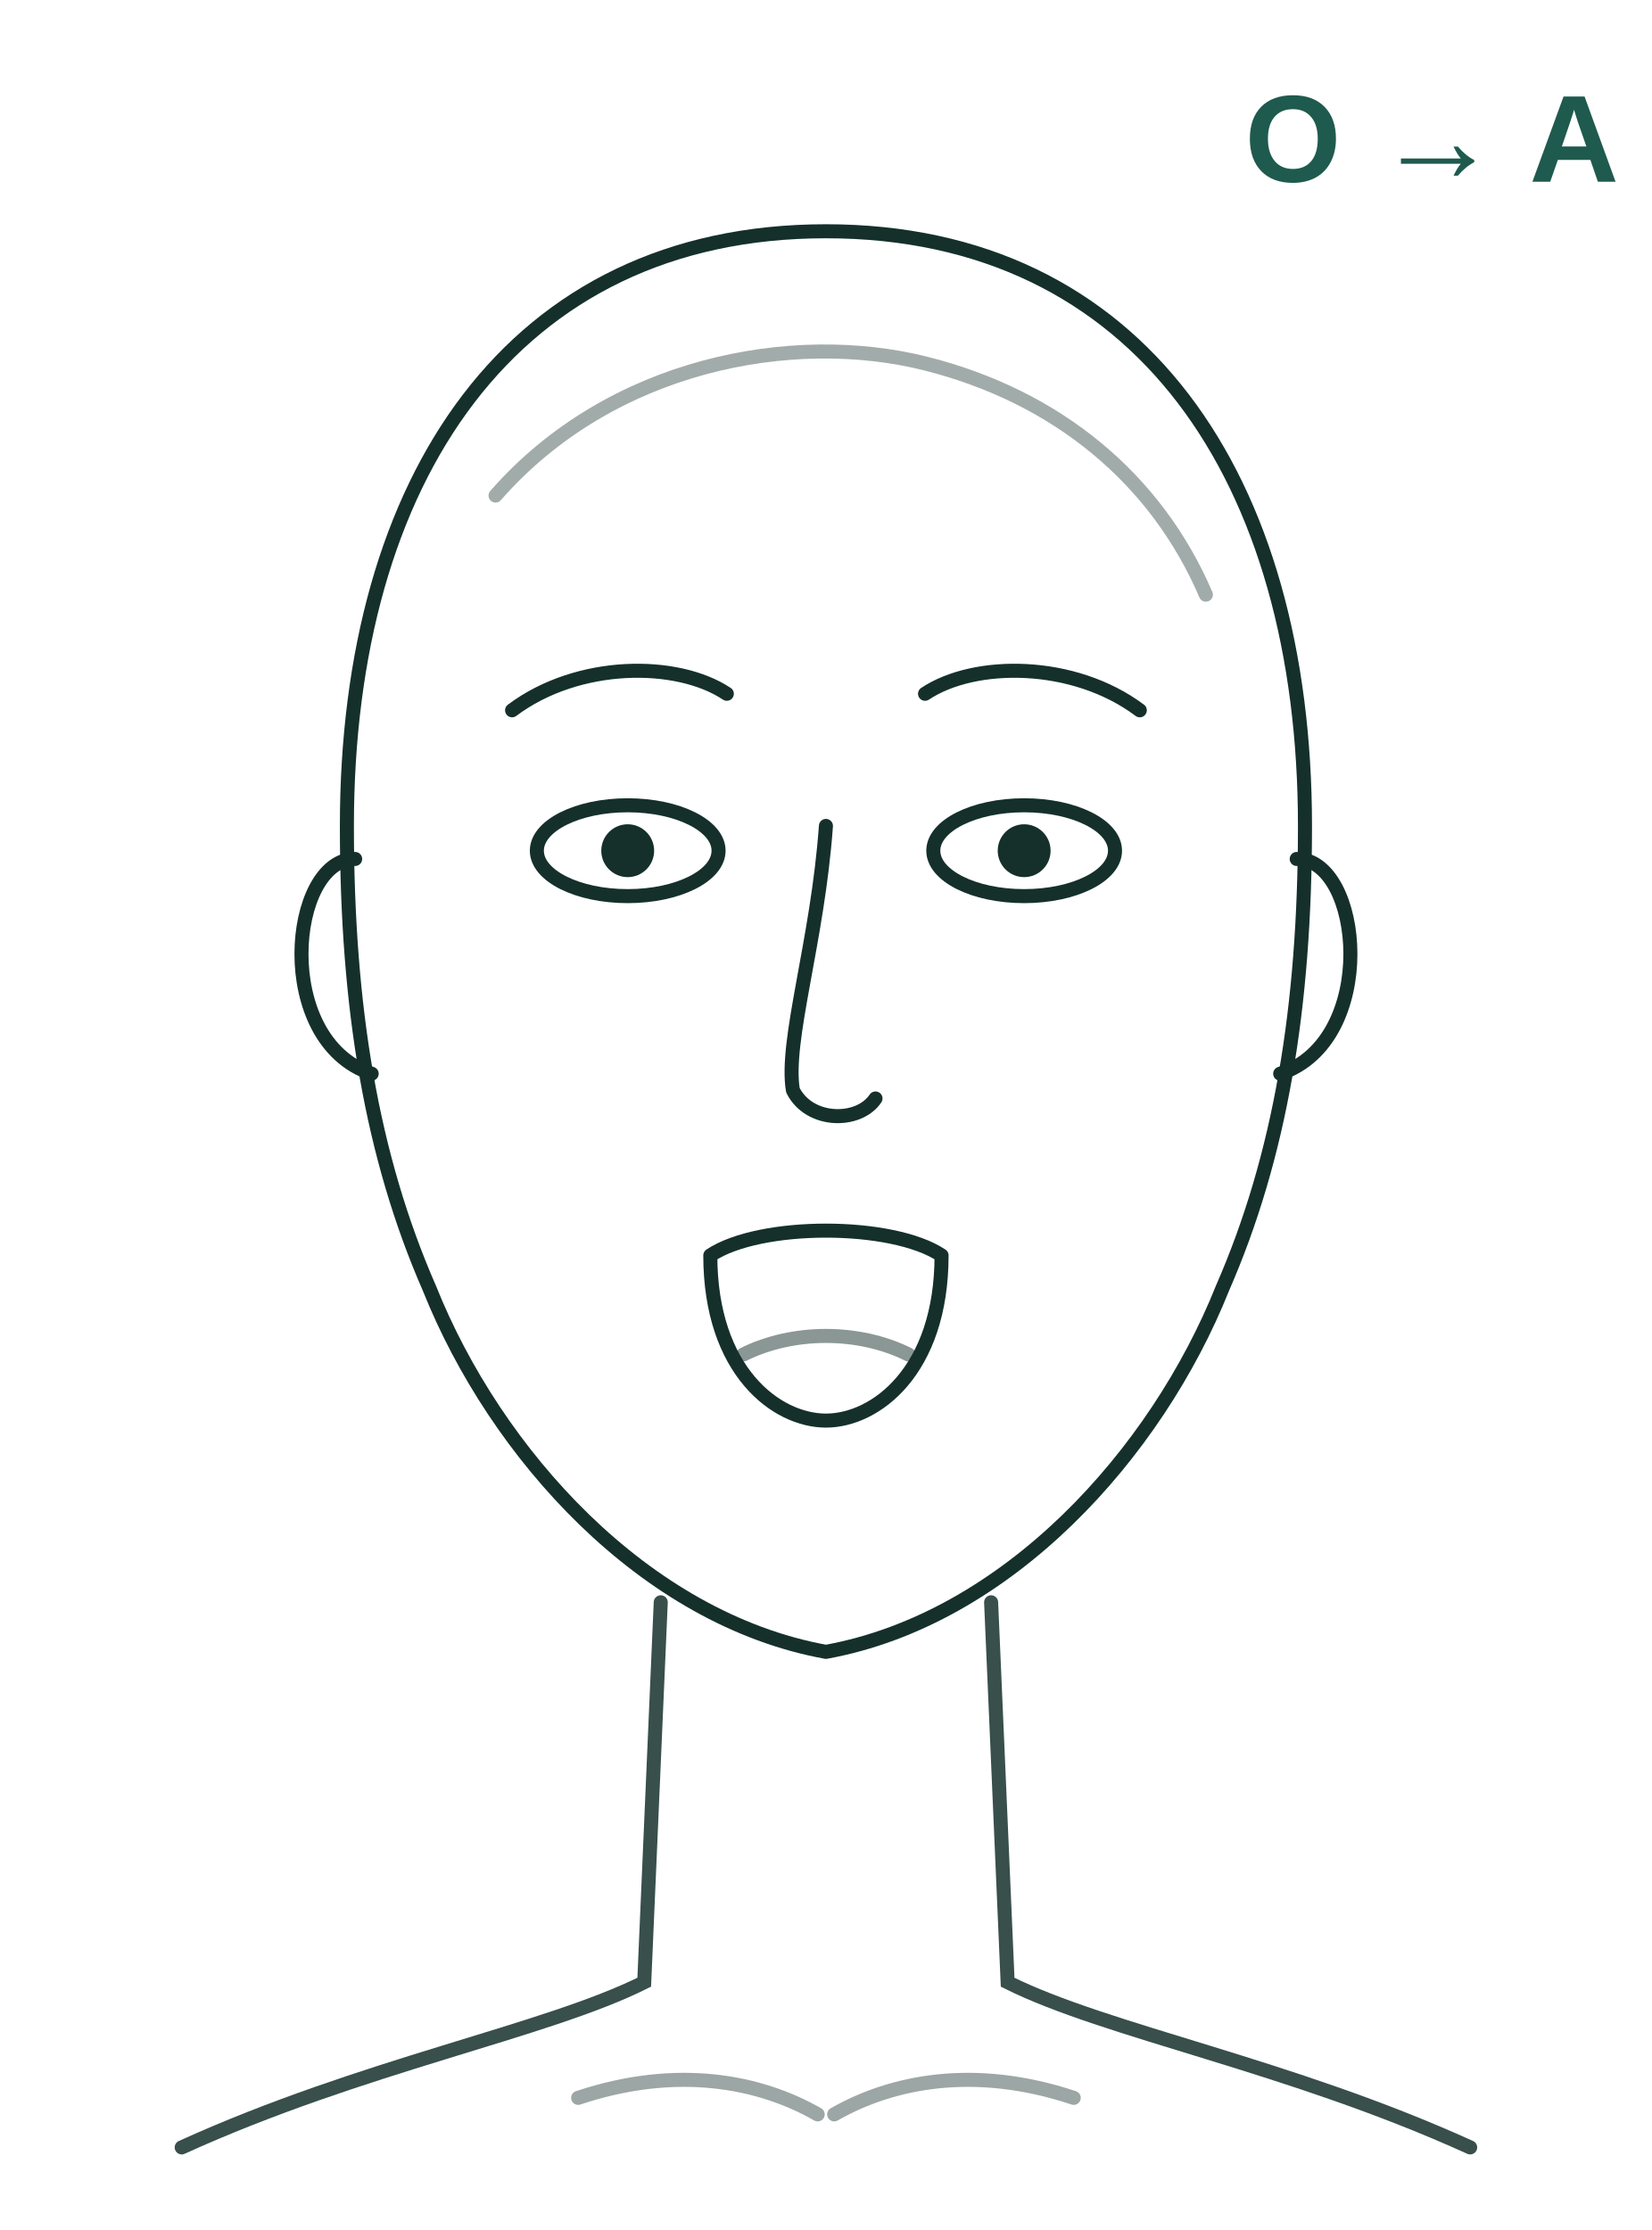
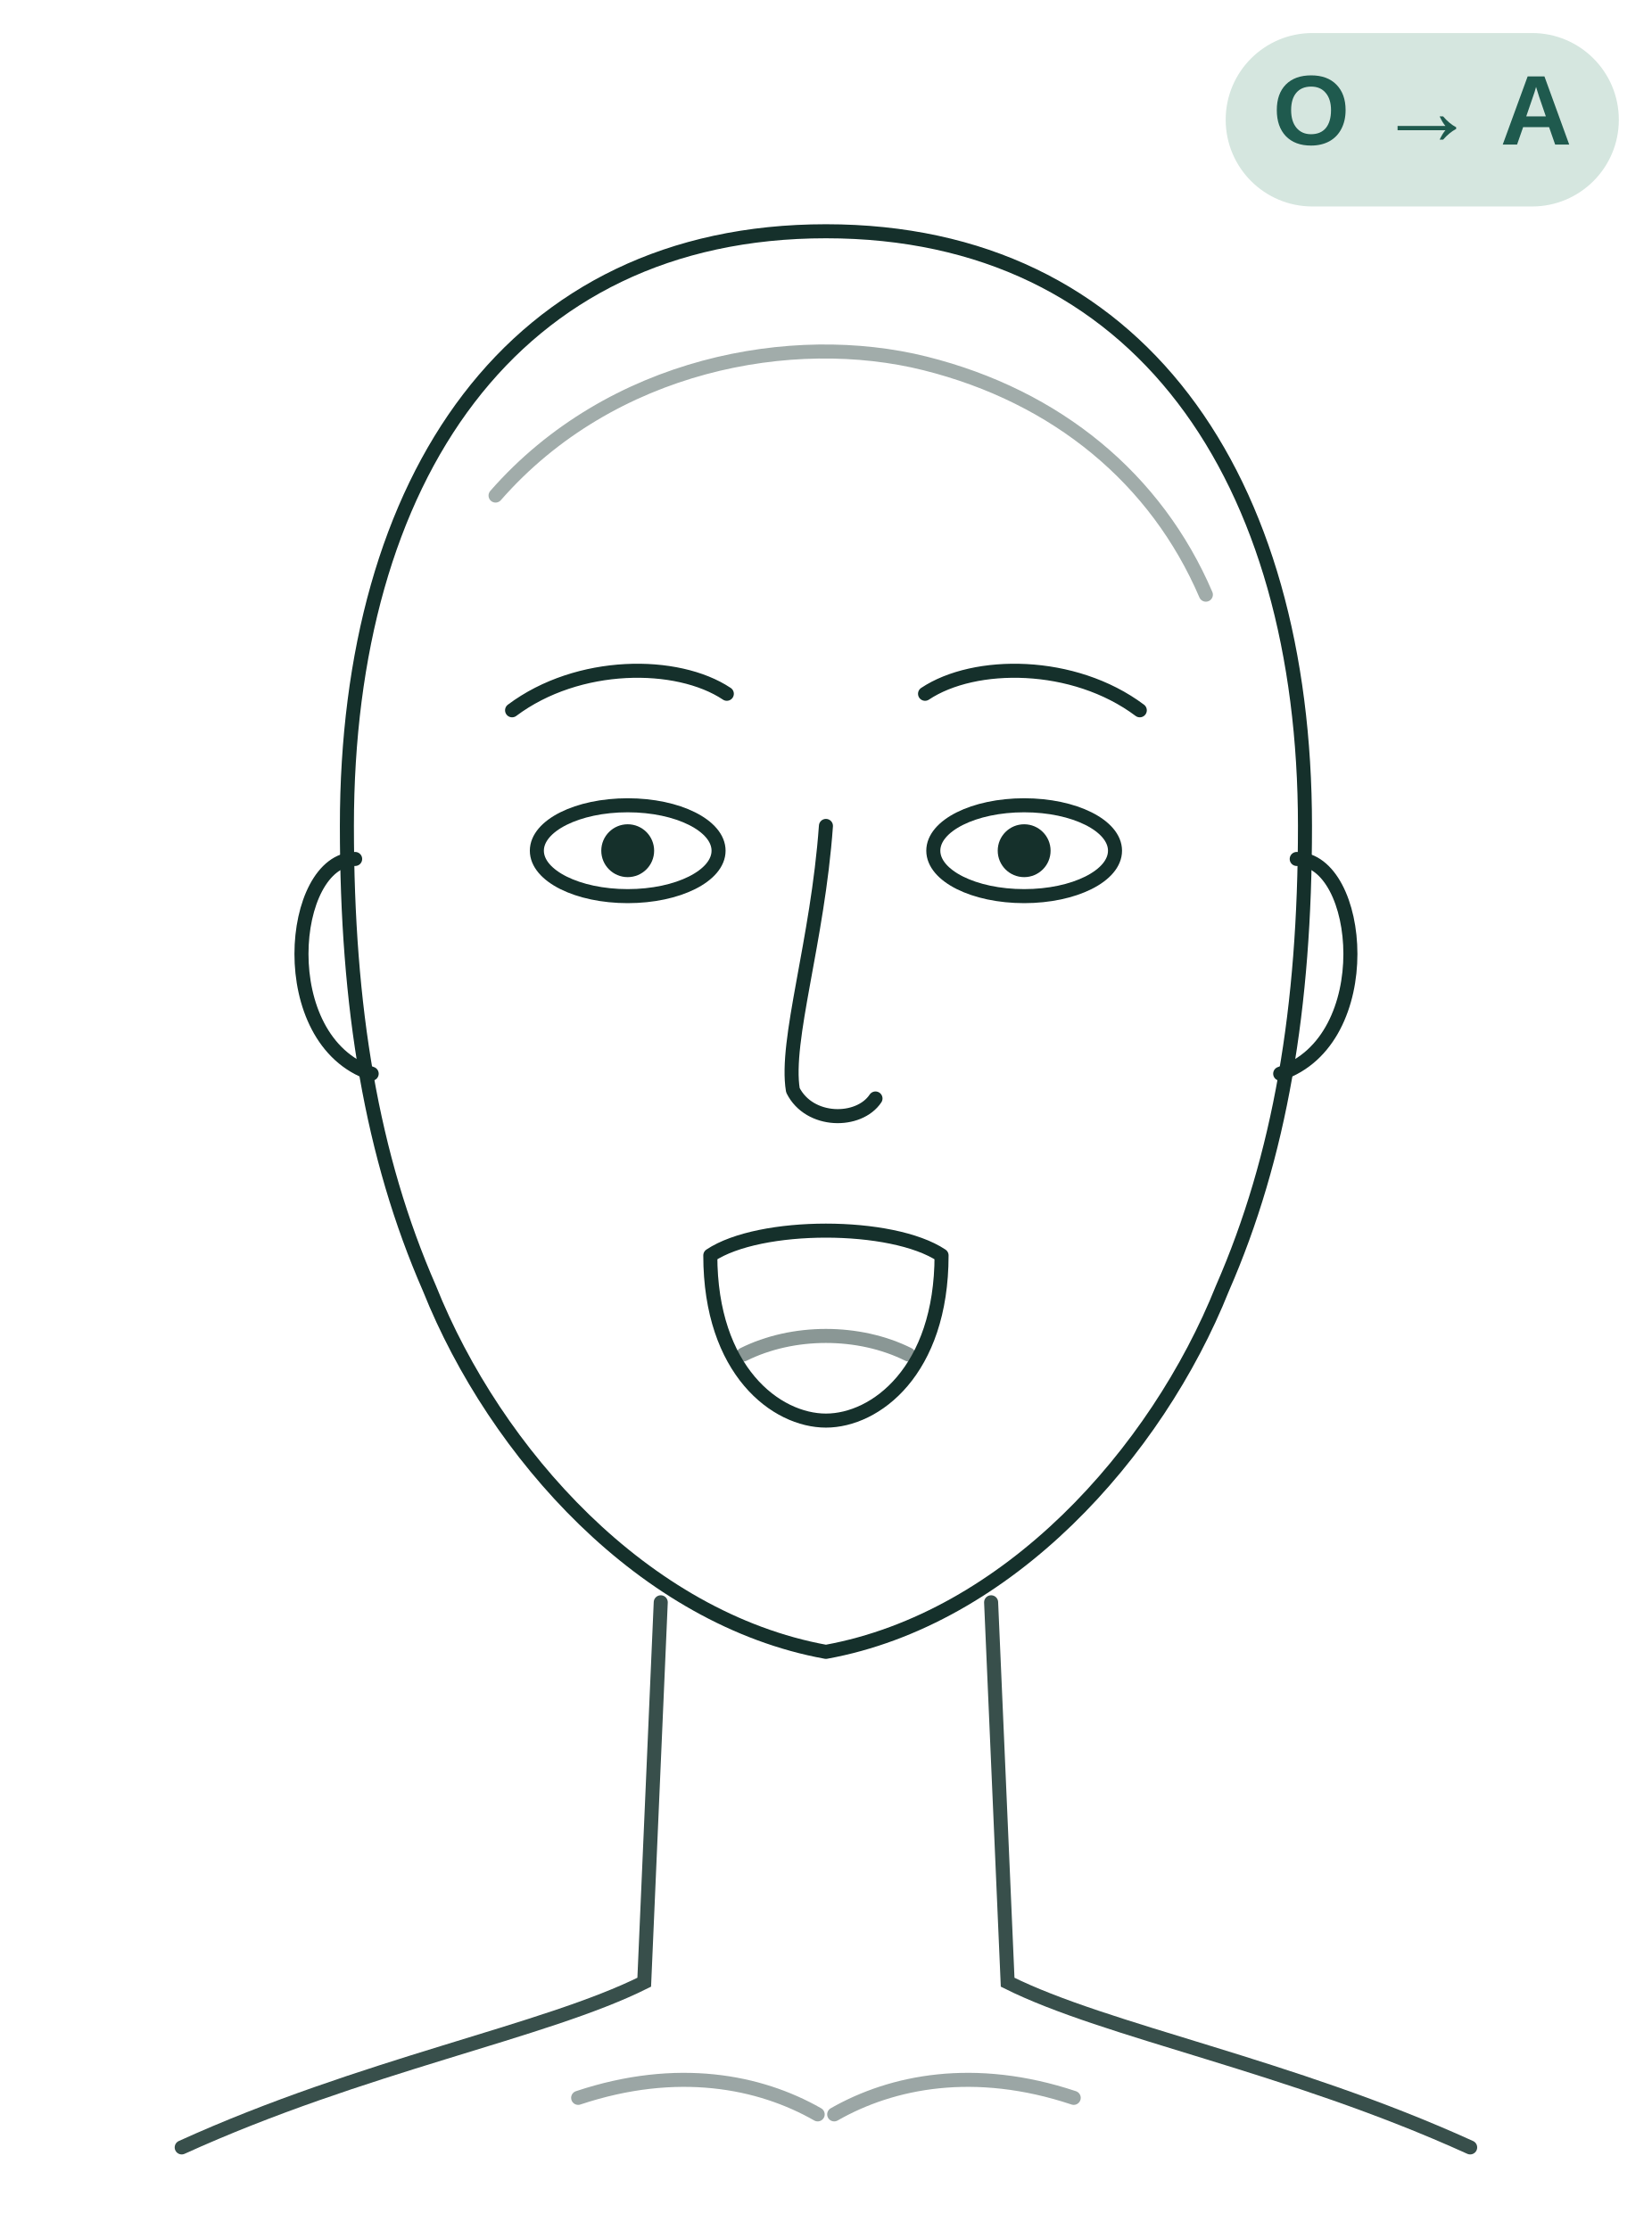
<svg xmlns="http://www.w3.org/2000/svg" viewBox="0 0 200 270" role="img" aria-label="Desenho: “O” e “A”">
  <defs>
    <marker id="fz-seta" viewBox="0 0 10 10" refX="7" refY="5" markerWidth="4.5" markerHeight="4.5" orient="auto">
      <path d="M0 0 L10 5 L0 10 Z" fill="var(--jade, #1f5a4e)" />
    </marker>
    <marker id="fz-seta-i" viewBox="0 0 10 10" refX="3" refY="5" markerWidth="4.5" markerHeight="4.5" orient="auto">
      <path d="M10 0 L0 5 L10 10 Z" fill="var(--jade, #1f5a4e)" />
    </marker>
  </defs>
  <g fill="none" stroke="var(--ink, #15302b)" stroke-width="1.7" stroke-linecap="round" opacity="0.85">
    <path d="M80 194 L78 240 C66 246 44 250 22 260" />
    <path d="M120 194 L122 240 C134 246 156 250 178 260" />
    <path d="M70 254 C82 250 92 252 99 256" opacity="0.5" />
    <path d="M130 254 C118 250 108 252 101 256" opacity="0.5" />
  </g>
  <g>
    <g fill="none" stroke="var(--ink, #15302b)" stroke-width="1.7" stroke-linecap="round" stroke-linejoin="round">
      <path d="M100 28 C62 28 42 58 42 100 C42 122 45 140 52 156 C60 176 78 196 100 200 C122 196 140 176 148 156 C155 140 158 122 158 100 C158 58 138 28 100 28 Z" />
      <path d="M43 104 C35 104 33 126 45 130" />
      <path d="M157 104 C165 104 167 126 155 130" />
      <path d="M60 60 C74 44 96 40 112 44 C128 48 140 58 146 72" opacity="0.4" />
      <path d="M100 100 C99 114 95 126 96 132 C98 136 104 136 106 133" />
      <path d="M62 86 C70 80 82 80 88 84" />
      <path d="M112 84 C118 80 130 80 138 86" />
      <ellipse cx="76" cy="103" rx="11" ry="5.5" />
      <circle cx="76" cy="103" r="3.2" fill="var(--ink, #15302b)" stroke="none" />
      <ellipse cx="124" cy="103" rx="11" ry="5.5" />
      <circle cx="124" cy="103" r="3.2" fill="var(--ink, #15302b)" stroke="none" />
      <path d="M86 152 C92 148 108 148 114 152 C114 166 106 172 100 172 C94 172 86 166 86 152 Z" />
      <path d="M90 164 C96 161 104 161 110 164" opacity="0.5" />
    </g>
  </g>
-   <text x="196" y="22" text-anchor="end" font-family="Manrope, Arial, sans-serif" font-size="15" font-weight="700" fill="var(--jade, #1f5a4e)">O → A</text>
+   <g>
+     <rect x="148.4" y="4" width="47.6" height="21" rx="10.5" fill="var(--jade-soft, #d5e6df)" />
+     <text x="172.2" y="17.5" text-anchor="middle" font-family="Manrope, Arial, sans-serif" font-size="12" font-weight="700" fill="var(--jade, #1f5a4e)">O → A</text>
+   </g>
</svg>
